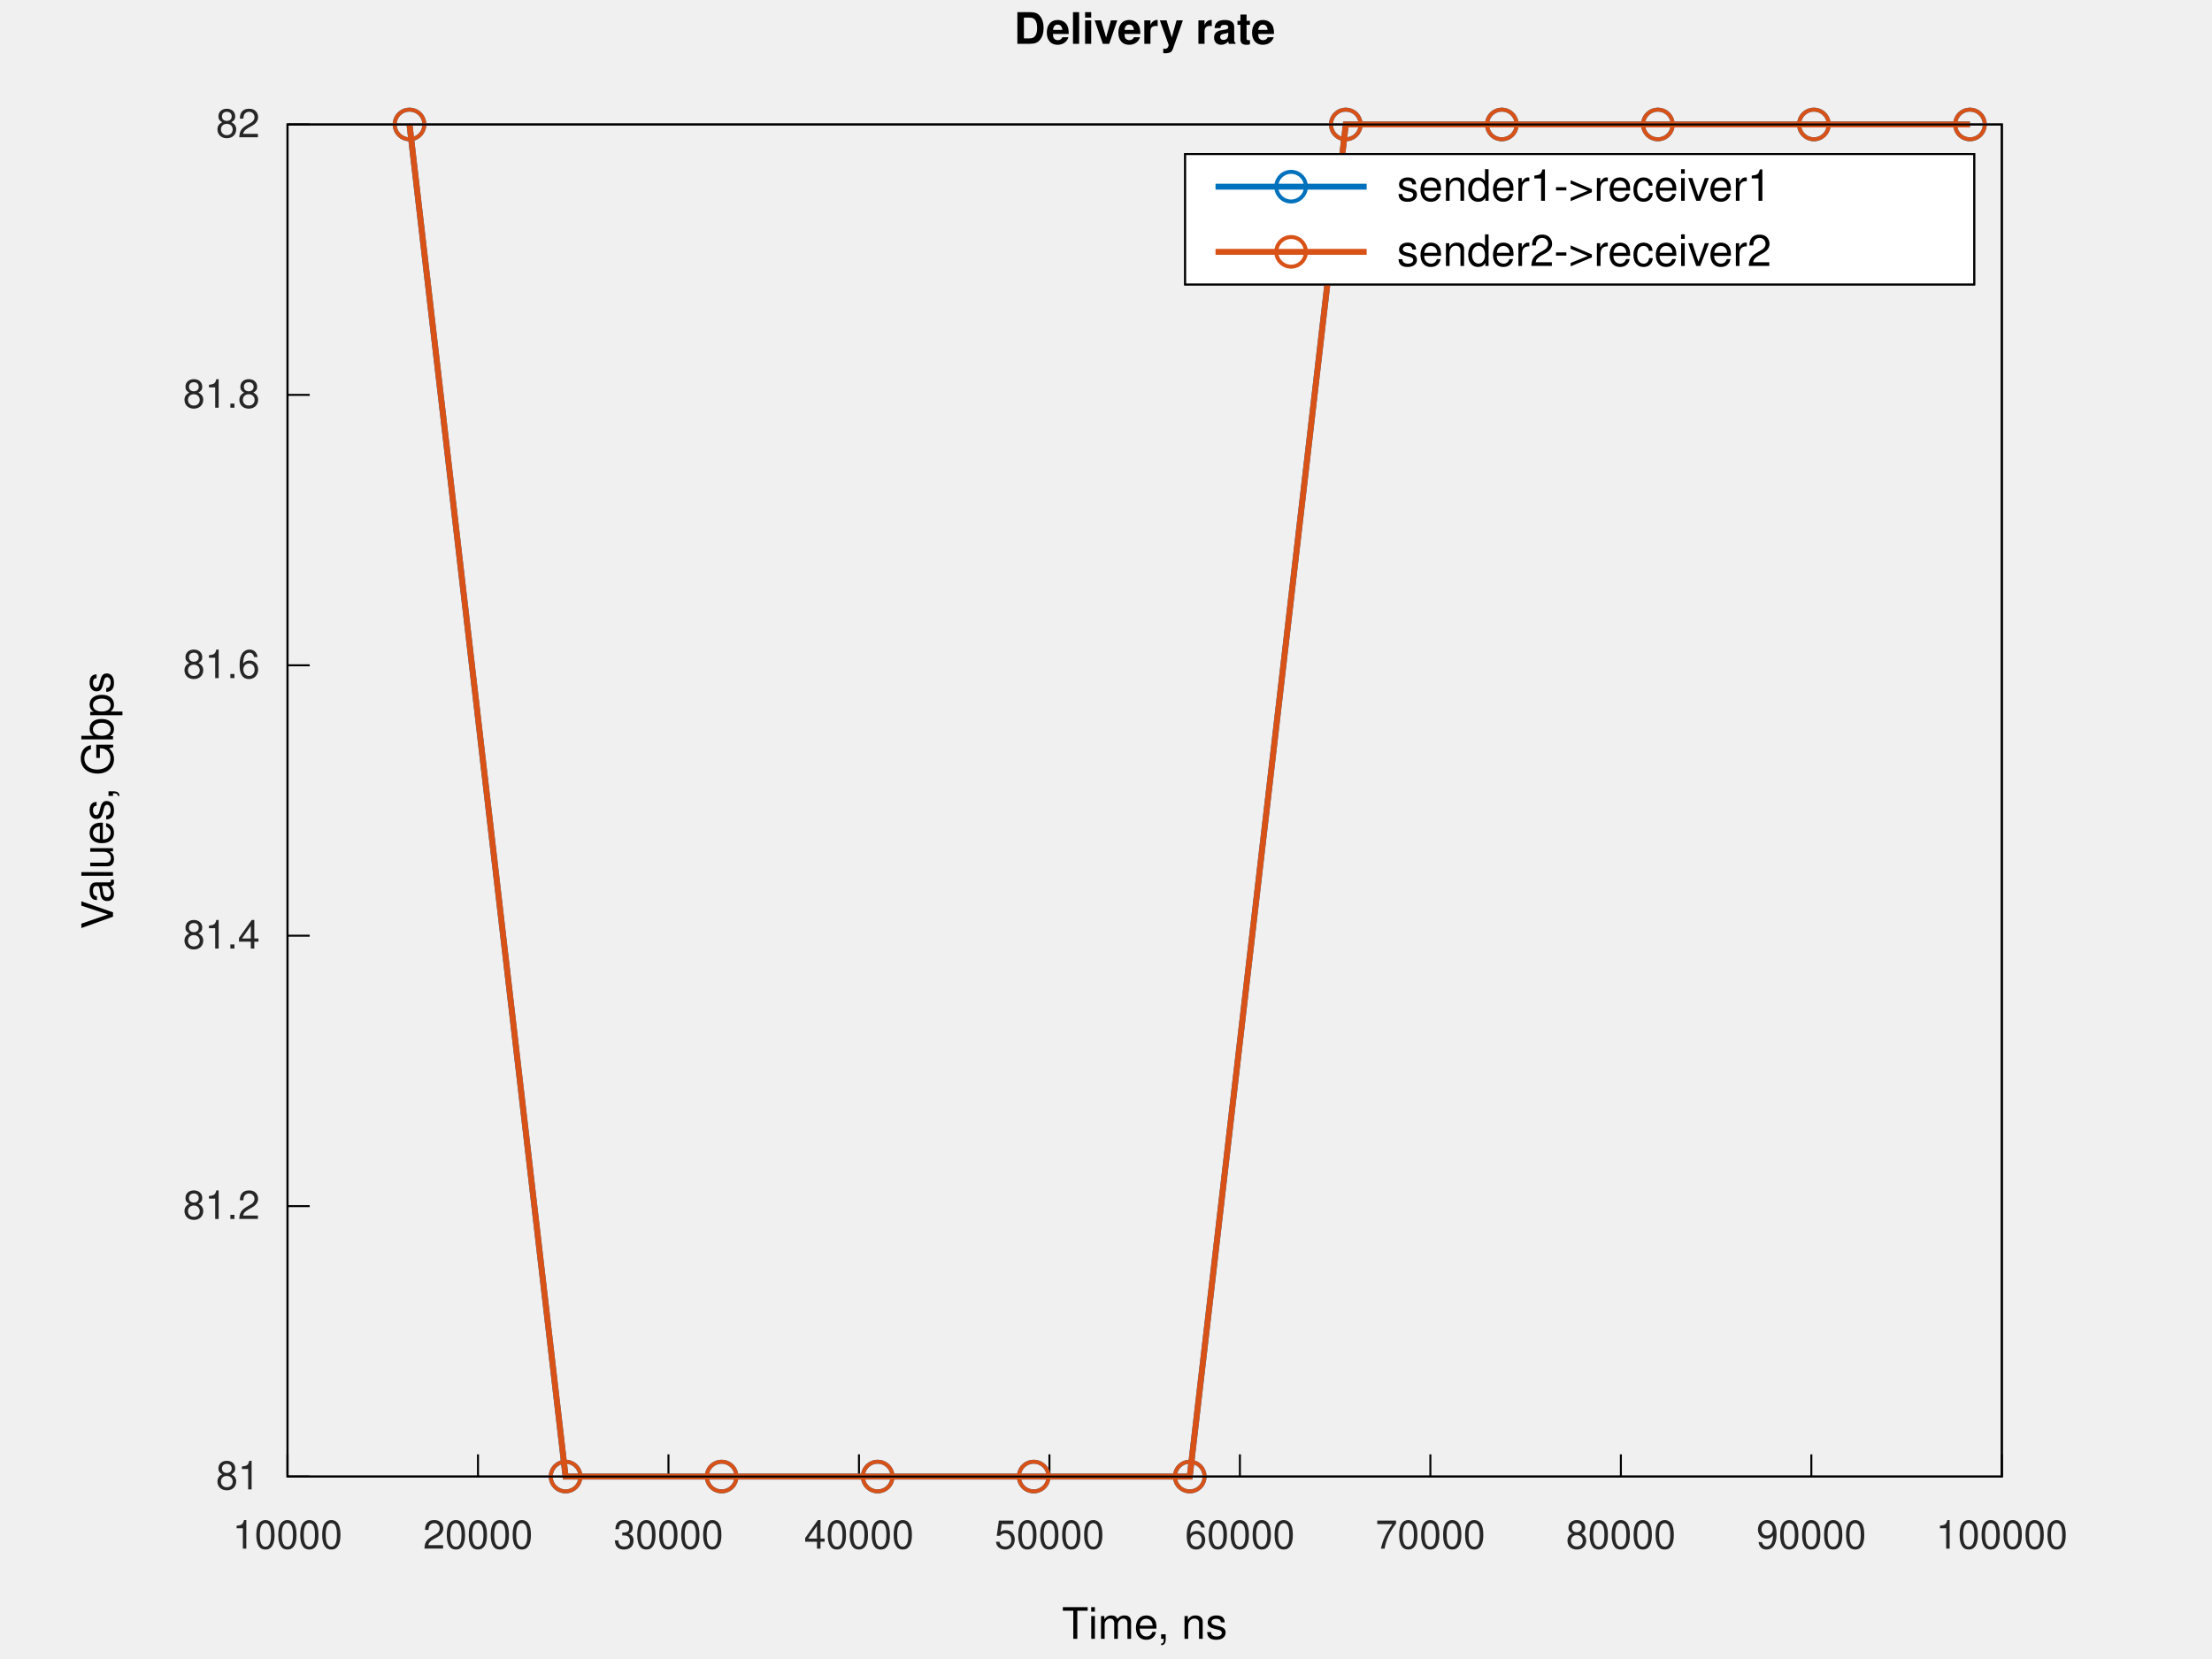
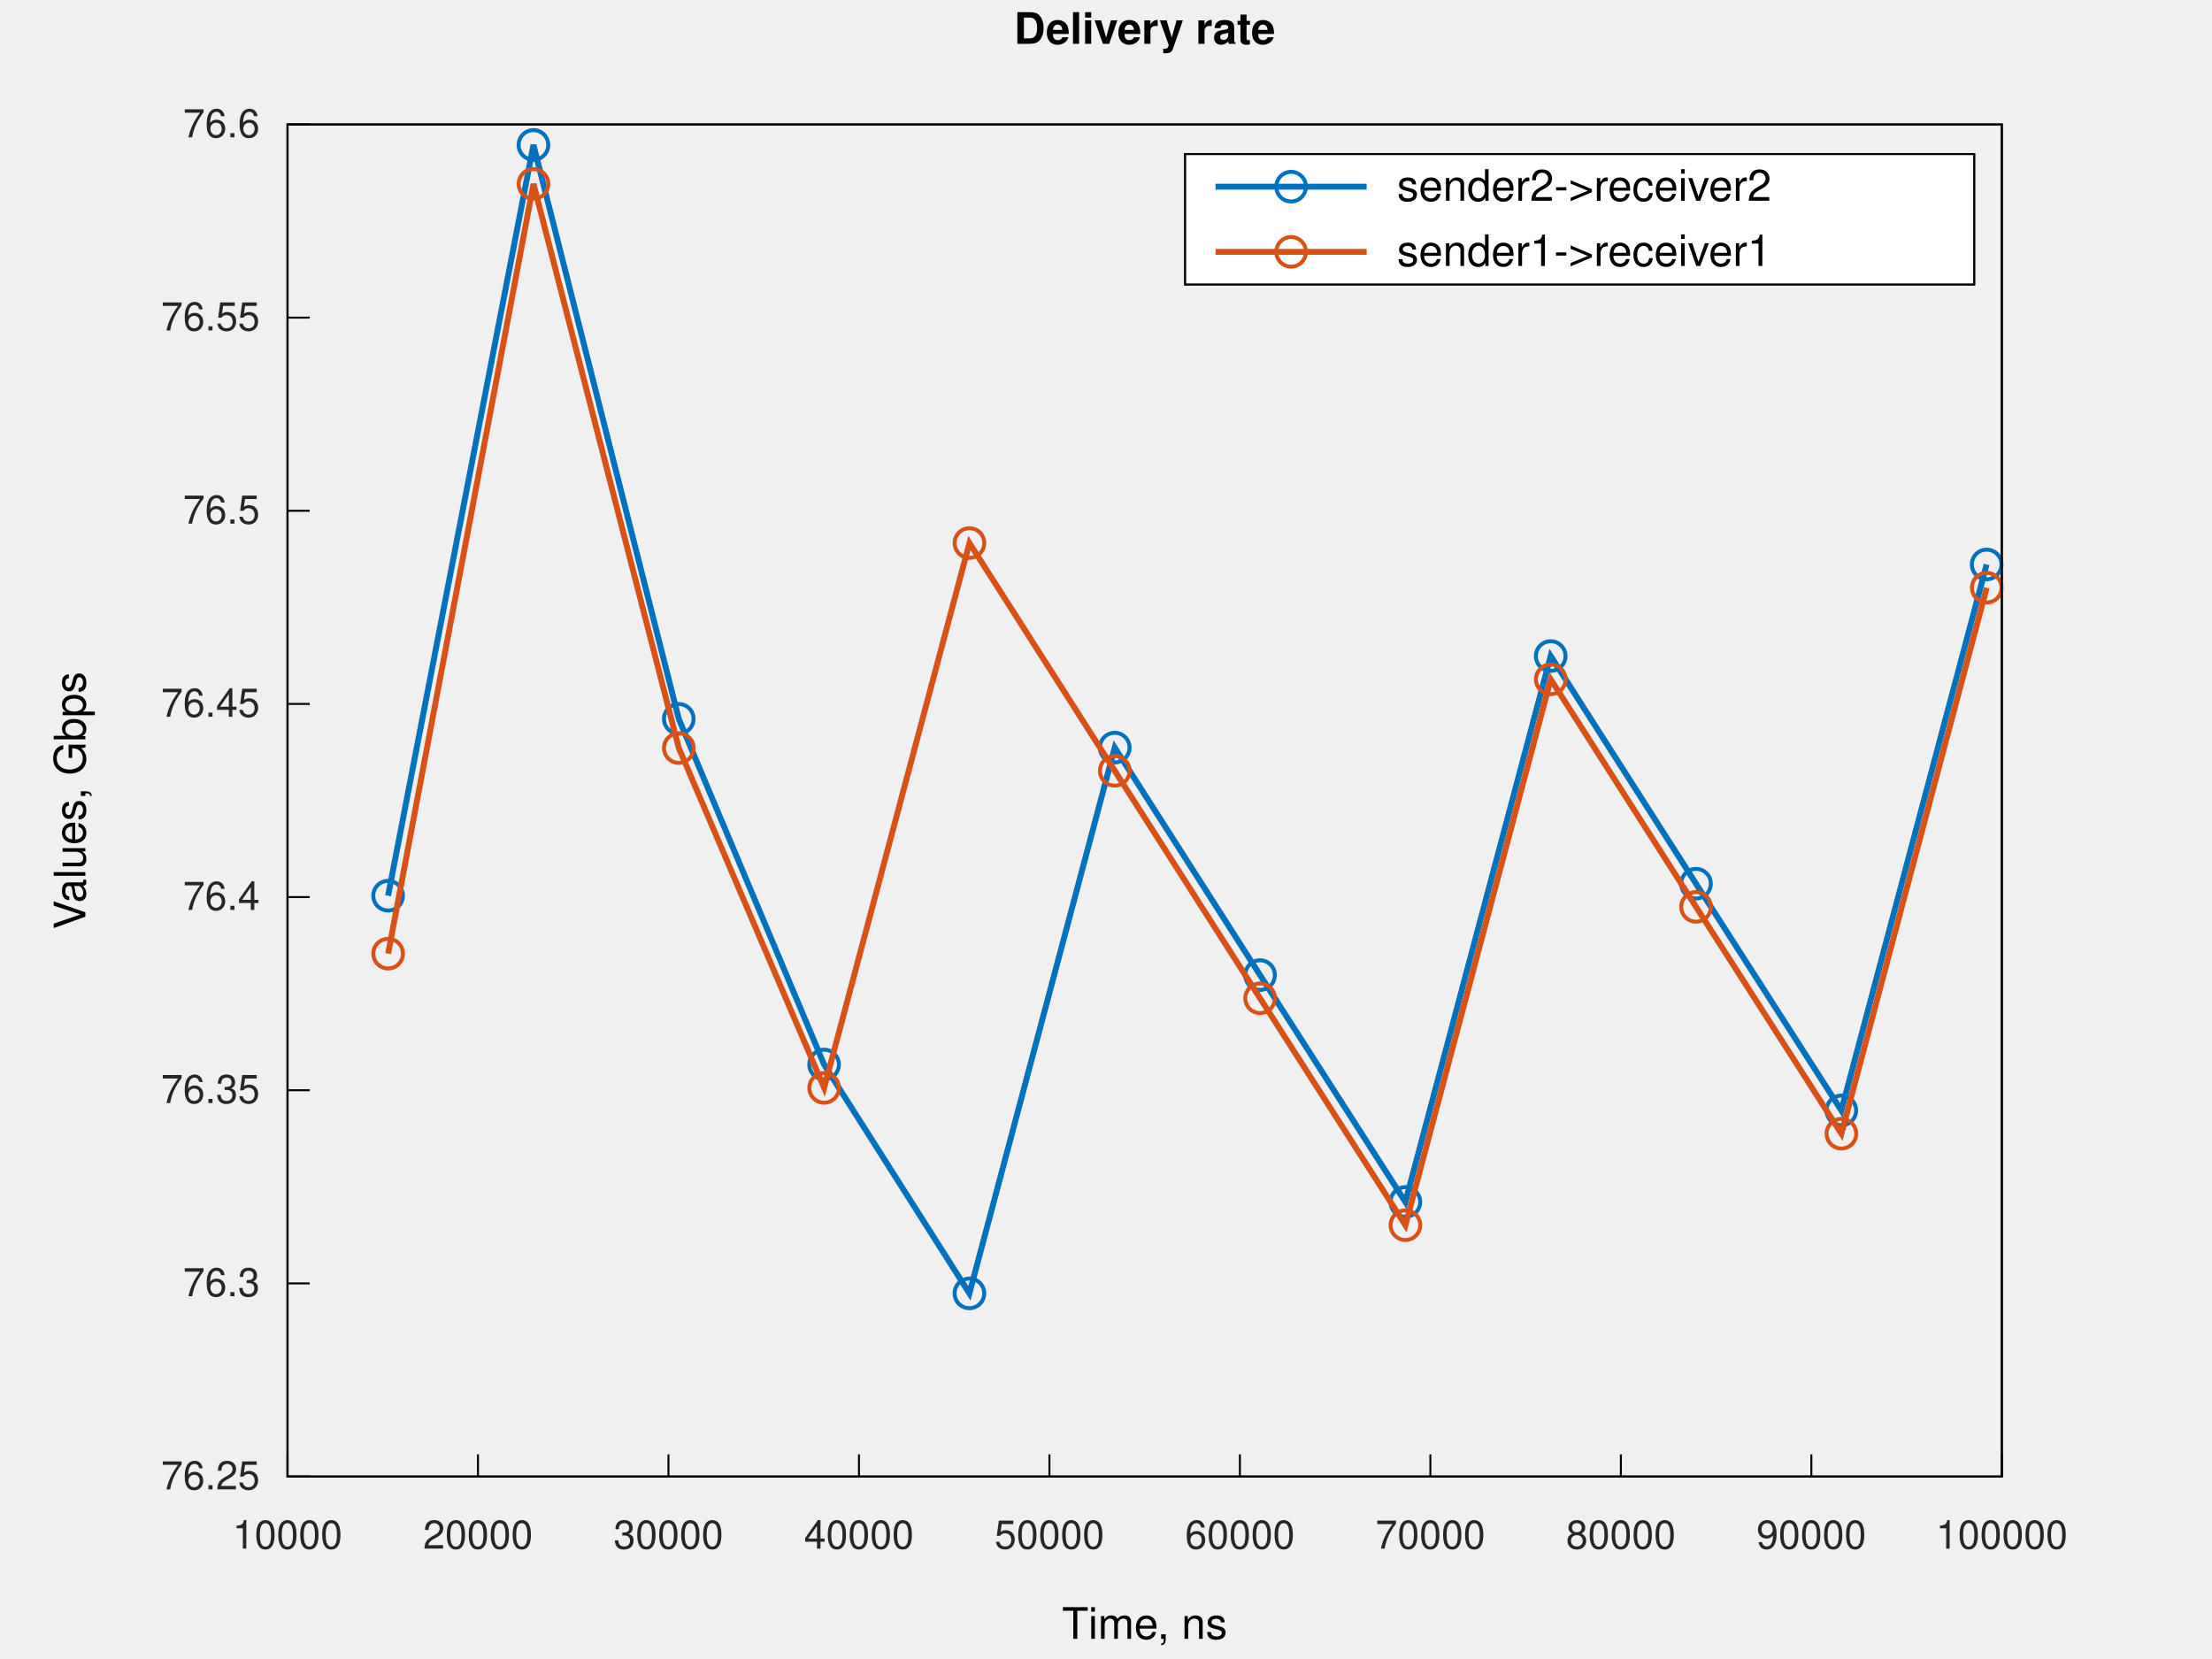
<svg xmlns="http://www.w3.org/2000/svg" xmlns:xlink="http://www.w3.org/1999/xlink" width="560" height="420" viewBox="0 0 560 420">
  <g id="gnuplot_canvas">
    <rect x="0" y="0" width="560" height="420" fill="none" />
    <defs>
      <circle id="gpDot" r="0.5" stroke-width="0.5" stroke="currentColor" />
      <path id="gpPt0" stroke-width="0.267" stroke="currentColor" d="M-1,0 h2 M0,-1 v2" />
      <path id="gpPt1" stroke-width="0.267" stroke="currentColor" d="M-1,-1 L1,1 M1,-1 L-1,1" />
      <path id="gpPt2" stroke-width="0.267" stroke="currentColor" d="M-1,0 L1,0 M0,-1 L0,1 M-1,-1 L1,1 M-1,1 L1,-1" />
      <rect id="gpPt3" stroke-width="0.267" stroke="currentColor" x="-1" y="-1" width="2" height="2" />
      <rect id="gpPt4" stroke-width="0.267" stroke="currentColor" fill="currentColor" x="-1" y="-1" width="2" height="2" />
      <circle id="gpPt5" stroke-width="0.267" stroke="currentColor" cx="0" cy="0" r="1" />
      <use xlink:href="#gpPt5" id="gpPt6" fill="currentColor" stroke="none" />
      <path id="gpPt7" stroke-width="0.267" stroke="currentColor" d="M0,-1.33 L-1.33,0.67 L1.33,0.67 z" />
      <use xlink:href="#gpPt7" id="gpPt8" fill="currentColor" stroke="none" />
      <use xlink:href="#gpPt7" id="gpPt9" stroke="currentColor" transform="rotate(180)" />
      <use xlink:href="#gpPt9" id="gpPt10" fill="currentColor" stroke="none" />
      <use xlink:href="#gpPt3" id="gpPt11" stroke="currentColor" transform="rotate(45)" />
      <use xlink:href="#gpPt11" id="gpPt12" fill="currentColor" stroke="none" />
      <path id="gpPt13" stroke-width="0.267" stroke="currentColor" d="M0,1.330 L1.265,0.411 L0.782,-1.067 L-0.782,-1.076 L-1.265,0.411 z" />
      <use xlink:href="#gpPt13" id="gpPt14" fill="currentColor" stroke="none" />
      <filter id="textbox" filterUnits="objectBoundingBox" x="0" y="0" height="1" width="1">
        <feFlood flood-color="white" flood-opacity="1" result="bgnd" />
        <feComposite in="SourceGraphic" in2="bgnd" operator="atop" />
      </filter>
      <filter id="greybox" filterUnits="objectBoundingBox" x="0" y="0" height="1" width="1">
        <feFlood flood-color="lightgrey" flood-opacity="1" result="grey" />
        <feComposite in="SourceGraphic" in2="grey" operator="atop" />
      </filter>
    </defs>
    <g fill="none" color="white" stroke="currentColor" stroke-width="1.00" stroke-linecap="butt" stroke-linejoin="miter">
</g>
    <g fill="none" color="white" stroke="currentColor" stroke-width="0.50" stroke-linecap="butt" stroke-linejoin="miter">
</g>
    <g fill="none" color="black" stroke="currentColor" stroke-width="0.50" stroke-linecap="butt" stroke-linejoin="miter">
      <path stroke="rgb(  0,   0,   0)" d="M72.79,373.81 L78.41,373.81  " />
      <g transform="translate(65.79,377.06)" stroke="none" fill="rgb(38,38,38)" font-family="Helvetica" font-size="10.00" text-anchor="end">
        <text>
-           <tspan font-family="Helvetica">81</tspan>
-         </text>
-       </g>
-     </g>
-     <g fill="none" color="black" stroke="currentColor" stroke-width="0.50" stroke-linecap="butt" stroke-linejoin="miter">
-       <path stroke="rgb(  0,   0,   0)" d="M72.79,305.35 L78.41,305.35  " />
-       <g transform="translate(65.79,308.60)" stroke="none" fill="rgb(38,38,38)" font-family="Helvetica" font-size="10.00" text-anchor="end">
-         <text>
-           <tspan font-family="Helvetica">81.2</tspan>
-         </text>
-       </g>
-     </g>
-     <g fill="none" color="black" stroke="currentColor" stroke-width="0.50" stroke-linecap="butt" stroke-linejoin="miter">
-       <path stroke="rgb(  0,   0,   0)" d="M72.79,236.89 L78.41,236.89  " />
-       <g transform="translate(65.79,240.14)" stroke="none" fill="rgb(38,38,38)" font-family="Helvetica" font-size="10.00" text-anchor="end">
-         <text>
-           <tspan font-family="Helvetica">81.4</tspan>
-         </text>
-       </g>
-     </g>
-     <g fill="none" color="black" stroke="currentColor" stroke-width="0.50" stroke-linecap="butt" stroke-linejoin="miter">
-       <path stroke="rgb(  0,   0,   0)" d="M72.79,168.43 L78.41,168.43  " />
-       <g transform="translate(65.79,171.68)" stroke="none" fill="rgb(38,38,38)" font-family="Helvetica" font-size="10.00" text-anchor="end">
-         <text>
-           <tspan font-family="Helvetica">81.6</tspan>
-         </text>
-       </g>
-     </g>
-     <g fill="none" color="black" stroke="currentColor" stroke-width="0.50" stroke-linecap="butt" stroke-linejoin="miter">
-       <path stroke="rgb(  0,   0,   0)" d="M72.79,99.97 L78.41,99.97  " />
-       <g transform="translate(65.79,103.22)" stroke="none" fill="rgb(38,38,38)" font-family="Helvetica" font-size="10.00" text-anchor="end">
-         <text>
-           <tspan font-family="Helvetica">81.8</tspan>
+           <tspan font-family="Helvetica">76.25</tspan>
+         </text>
+       </g>
+     </g>
+     <g fill="none" color="black" stroke="currentColor" stroke-width="0.50" stroke-linecap="butt" stroke-linejoin="miter">
+       <path stroke="rgb(  0,   0,   0)" d="M72.79,324.91 L78.41,324.91  " />
+       <g transform="translate(65.79,328.16)" stroke="none" fill="rgb(38,38,38)" font-family="Helvetica" font-size="10.00" text-anchor="end">
+         <text>
+           <tspan font-family="Helvetica">76.3</tspan>
+         </text>
+       </g>
+     </g>
+     <g fill="none" color="black" stroke="currentColor" stroke-width="0.50" stroke-linecap="butt" stroke-linejoin="miter">
+       <path stroke="rgb(  0,   0,   0)" d="M72.79,276.01 L78.41,276.01  " />
+       <g transform="translate(65.79,279.26)" stroke="none" fill="rgb(38,38,38)" font-family="Helvetica" font-size="10.00" text-anchor="end">
+         <text>
+           <tspan font-family="Helvetica">76.35</tspan>
+         </text>
+       </g>
+     </g>
+     <g fill="none" color="black" stroke="currentColor" stroke-width="0.50" stroke-linecap="butt" stroke-linejoin="miter">
+       <path stroke="rgb(  0,   0,   0)" d="M72.79,227.11 L78.41,227.11  " />
+       <g transform="translate(65.79,230.36)" stroke="none" fill="rgb(38,38,38)" font-family="Helvetica" font-size="10.00" text-anchor="end">
+         <text>
+           <tspan font-family="Helvetica">76.4</tspan>
+         </text>
+       </g>
+     </g>
+     <g fill="none" color="black" stroke="currentColor" stroke-width="0.50" stroke-linecap="butt" stroke-linejoin="miter">
+       <path stroke="rgb(  0,   0,   0)" d="M72.79,178.21 L78.41,178.21  " />
+       <g transform="translate(65.79,181.46)" stroke="none" fill="rgb(38,38,38)" font-family="Helvetica" font-size="10.00" text-anchor="end">
+         <text>
+           <tspan font-family="Helvetica">76.45</tspan>
+         </text>
+       </g>
+     </g>
+     <g fill="none" color="black" stroke="currentColor" stroke-width="0.50" stroke-linecap="butt" stroke-linejoin="miter">
+       <path stroke="rgb(  0,   0,   0)" d="M72.79,129.31 L78.41,129.31  " />
+       <g transform="translate(65.79,132.56)" stroke="none" fill="rgb(38,38,38)" font-family="Helvetica" font-size="10.00" text-anchor="end">
+         <text>
+           <tspan font-family="Helvetica">76.5</tspan>
+         </text>
+       </g>
+     </g>
+     <g fill="none" color="black" stroke="currentColor" stroke-width="0.50" stroke-linecap="butt" stroke-linejoin="miter">
+       <path stroke="rgb(  0,   0,   0)" d="M72.79,80.41 L78.41,80.41  " />
+       <g transform="translate(65.79,83.66)" stroke="none" fill="rgb(38,38,38)" font-family="Helvetica" font-size="10.00" text-anchor="end">
+         <text>
+           <tspan font-family="Helvetica">76.55</tspan>
        </text>
      </g>
    </g>
    <g fill="none" color="black" stroke="currentColor" stroke-width="0.50" stroke-linecap="butt" stroke-linejoin="miter">
      <path stroke="rgb(  0,   0,   0)" d="M72.79,31.51 L78.41,31.51  " />
      <g transform="translate(65.79,34.76)" stroke="none" fill="rgb(38,38,38)" font-family="Helvetica" font-size="10.00" text-anchor="end">
        <text>
-           <tspan font-family="Helvetica">82</tspan>
+           <tspan font-family="Helvetica">76.6</tspan>
        </text>
      </g>
    </g>
    <g fill="none" color="black" stroke="currentColor" stroke-width="0.50" stroke-linecap="butt" stroke-linejoin="miter">
      <path stroke="rgb(  0,   0,   0)" d="M72.79,373.81 L72.79,368.19  " />
      <g transform="translate(72.79,392.06)" stroke="none" fill="rgb(38,38,38)" font-family="Helvetica" font-size="10.00" text-anchor="middle">
        <text>
          <tspan font-family="Helvetica">10000</tspan>
        </text>
      </g>
    </g>
    <g fill="none" color="black" stroke="currentColor" stroke-width="0.50" stroke-linecap="butt" stroke-linejoin="miter">
      <path stroke="rgb(  0,   0,   0)" d="M121.01,373.81 L121.01,368.19  " />
      <g transform="translate(121.01,392.06)" stroke="none" fill="rgb(38,38,38)" font-family="Helvetica" font-size="10.00" text-anchor="middle">
        <text>
          <tspan font-family="Helvetica">20000</tspan>
        </text>
      </g>
    </g>
    <g fill="none" color="black" stroke="currentColor" stroke-width="0.50" stroke-linecap="butt" stroke-linejoin="miter">
      <path stroke="rgb(  0,   0,   0)" d="M169.23,373.81 L169.23,368.19  " />
      <g transform="translate(169.23,392.06)" stroke="none" fill="rgb(38,38,38)" font-family="Helvetica" font-size="10.00" text-anchor="middle">
        <text>
          <tspan font-family="Helvetica">30000</tspan>
        </text>
      </g>
    </g>
    <g fill="none" color="black" stroke="currentColor" stroke-width="0.50" stroke-linecap="butt" stroke-linejoin="miter">
      <path stroke="rgb(  0,   0,   0)" d="M217.46,373.81 L217.46,368.19  " />
      <g transform="translate(217.46,392.06)" stroke="none" fill="rgb(38,38,38)" font-family="Helvetica" font-size="10.00" text-anchor="middle">
        <text>
          <tspan font-family="Helvetica">40000</tspan>
        </text>
      </g>
    </g>
    <g fill="none" color="black" stroke="currentColor" stroke-width="0.50" stroke-linecap="butt" stroke-linejoin="miter">
      <path stroke="rgb(  0,   0,   0)" d="M265.68,373.81 L265.68,368.19  " />
      <g transform="translate(265.68,392.06)" stroke="none" fill="rgb(38,38,38)" font-family="Helvetica" font-size="10.00" text-anchor="middle">
        <text>
          <tspan font-family="Helvetica">50000</tspan>
        </text>
      </g>
    </g>
    <g fill="none" color="black" stroke="currentColor" stroke-width="0.50" stroke-linecap="butt" stroke-linejoin="miter">
      <path stroke="rgb(  0,   0,   0)" d="M313.90,373.81 L313.90,368.19  " />
      <g transform="translate(313.90,392.06)" stroke="none" fill="rgb(38,38,38)" font-family="Helvetica" font-size="10.00" text-anchor="middle">
        <text>
          <tspan font-family="Helvetica">60000</tspan>
        </text>
      </g>
    </g>
    <g fill="none" color="black" stroke="currentColor" stroke-width="0.50" stroke-linecap="butt" stroke-linejoin="miter">
      <path stroke="rgb(  0,   0,   0)" d="M362.12,373.81 L362.12,368.19  " />
      <g transform="translate(362.12,392.06)" stroke="none" fill="rgb(38,38,38)" font-family="Helvetica" font-size="10.00" text-anchor="middle">
        <text>
          <tspan font-family="Helvetica">70000</tspan>
        </text>
      </g>
    </g>
    <g fill="none" color="black" stroke="currentColor" stroke-width="0.50" stroke-linecap="butt" stroke-linejoin="miter">
      <path stroke="rgb(  0,   0,   0)" d="M410.35,373.81 L410.35,368.19  " />
      <g transform="translate(410.35,392.06)" stroke="none" fill="rgb(38,38,38)" font-family="Helvetica" font-size="10.00" text-anchor="middle">
        <text>
          <tspan font-family="Helvetica">80000</tspan>
        </text>
      </g>
    </g>
    <g fill="none" color="black" stroke="currentColor" stroke-width="0.50" stroke-linecap="butt" stroke-linejoin="miter">
      <path stroke="rgb(  0,   0,   0)" d="M458.57,373.81 L458.57,368.19  " />
      <g transform="translate(458.57,392.06)" stroke="none" fill="rgb(38,38,38)" font-family="Helvetica" font-size="10.00" text-anchor="middle">
        <text>
          <tspan font-family="Helvetica">90000</tspan>
        </text>
      </g>
    </g>
    <g fill="none" color="black" stroke="currentColor" stroke-width="0.50" stroke-linecap="butt" stroke-linejoin="miter">
      <path stroke="rgb(  0,   0,   0)" d="M506.79,373.81 L506.79,368.19  " />
      <g transform="translate(506.79,392.06)" stroke="none" fill="rgb(38,38,38)" font-family="Helvetica" font-size="10.00" text-anchor="middle">
        <text>
          <tspan font-family="Helvetica">100000</tspan>
        </text>
      </g>
    </g>
    <g fill="none" color="black" stroke="currentColor" stroke-width="0.50" stroke-linecap="butt" stroke-linejoin="miter">
</g>
    <g fill="none" color="black" stroke="currentColor" stroke-width="0.50" stroke-linecap="butt" stroke-linejoin="miter">
      <path stroke="rgb(  0,   0,   0)" d="M72.79,31.51 L72.79,373.81 L506.79,373.81 L506.79,31.51 L72.79,31.51 Z  " />
    </g>
    <g fill="none" color="black" stroke="currentColor" stroke-width="0.50" stroke-linecap="butt" stroke-linejoin="miter">
</g>
    <g fill="none" color="black" stroke="currentColor" stroke-width="0.50" stroke-linecap="butt" stroke-linejoin="miter">
      <path stroke="rgb(  0,   0,   0)" d="M300.04,72.01 L300.04,39.01 L499.79,39.01 L499.79,72.01 L300.04,72.01 Z  " />
    </g>
    <g id="gnuplot_plot_1a" fill="none">
      <g fill="none" color="white" stroke="rgb(  0,   0,   0)" stroke-width="1.50" stroke-linecap="butt" stroke-linejoin="miter">
</g>
      <g fill="none" color="black" stroke="currentColor" stroke-width="1.50" stroke-linecap="butt" stroke-linejoin="miter">
-         <path stroke="rgb(  0, 113, 188)" d="M103.67,31.51 L143.18,373.81 L182.69,373.81 L222.19,373.81 L261.70,373.81 L301.20,373.81 L340.70,31.51 L380.21,31.51   L419.71,31.51 L459.21,31.51 L498.72,31.51  " />
-         <use xlink:href="#gpPt5" transform="translate(103.67,31.51) scale(3.75)" color="rgb(  0, 113, 188)" />
-         <use xlink:href="#gpPt5" transform="translate(143.18,373.81) scale(3.75)" color="rgb(  0, 113, 188)" />
-         <use xlink:href="#gpPt5" transform="translate(182.69,373.81) scale(3.75)" color="rgb(  0, 113, 188)" />
-         <use xlink:href="#gpPt5" transform="translate(222.19,373.81) scale(3.75)" color="rgb(  0, 113, 188)" />
-         <use xlink:href="#gpPt5" transform="translate(261.70,373.81) scale(3.75)" color="rgb(  0, 113, 188)" />
-         <use xlink:href="#gpPt5" transform="translate(301.20,373.81) scale(3.75)" color="rgb(  0, 113, 188)" />
-         <use xlink:href="#gpPt5" transform="translate(340.70,31.51) scale(3.75)" color="rgb(  0, 113, 188)" />
-         <use xlink:href="#gpPt5" transform="translate(380.21,31.51) scale(3.75)" color="rgb(  0, 113, 188)" />
-         <use xlink:href="#gpPt5" transform="translate(419.71,31.51) scale(3.75)" color="rgb(  0, 113, 188)" />
-         <use xlink:href="#gpPt5" transform="translate(459.21,31.51) scale(3.75)" color="rgb(  0, 113, 188)" />
-         <use xlink:href="#gpPt5" transform="translate(498.72,31.51) scale(3.75)" color="rgb(  0, 113, 188)" />
+         <path stroke="rgb(  0, 113, 188)" d="M98.25,226.76 L135.05,36.70 L171.84,181.99 L208.63,269.50 L245.42,327.44 L282.21,189.27 L319.00,246.86 L355.79,304.29   L392.58,166.09 L429.37,223.72 L466.16,281.12 L502.95,142.90  " />
+         <use xlink:href="#gpPt5" transform="translate(98.25,226.76) scale(3.75)" color="rgb(  0, 113, 188)" />
+         <use xlink:href="#gpPt5" transform="translate(135.05,36.70) scale(3.75)" color="rgb(  0, 113, 188)" />
+         <use xlink:href="#gpPt5" transform="translate(171.84,181.99) scale(3.75)" color="rgb(  0, 113, 188)" />
+         <use xlink:href="#gpPt5" transform="translate(208.63,269.50) scale(3.75)" color="rgb(  0, 113, 188)" />
+         <use xlink:href="#gpPt5" transform="translate(245.42,327.44) scale(3.75)" color="rgb(  0, 113, 188)" />
+         <use xlink:href="#gpPt5" transform="translate(282.21,189.27) scale(3.75)" color="rgb(  0, 113, 188)" />
+         <use xlink:href="#gpPt5" transform="translate(319.00,246.86) scale(3.75)" color="rgb(  0, 113, 188)" />
+         <use xlink:href="#gpPt5" transform="translate(355.79,304.29) scale(3.75)" color="rgb(  0, 113, 188)" />
+         <use xlink:href="#gpPt5" transform="translate(392.58,166.09) scale(3.75)" color="rgb(  0, 113, 188)" />
+         <use xlink:href="#gpPt5" transform="translate(429.37,223.72) scale(3.75)" color="rgb(  0, 113, 188)" />
+         <use xlink:href="#gpPt5" transform="translate(466.16,281.12) scale(3.75)" color="rgb(  0, 113, 188)" />
+         <use xlink:href="#gpPt5" transform="translate(502.95,142.90) scale(3.75)" color="rgb(  0, 113, 188)" />
      </g>
    </g>
    <g id="gnuplot_plot_2a" fill="none">
      <g fill="none" color="black" stroke="currentColor" stroke-width="1.50" stroke-linecap="butt" stroke-linejoin="miter">
-         <path stroke="rgb(216,  82,  24)" d="M103.68,31.51 L143.19,373.81 L182.69,373.81 L222.20,373.81 L261.70,373.81 L301.20,373.81 L340.71,31.51 L380.21,31.51   L419.72,31.51 L459.22,31.51 L498.72,31.51  " />
-         <use xlink:href="#gpPt5" transform="translate(103.68,31.51) scale(3.75)" color="rgb(216,  82,  24)" />
-         <use xlink:href="#gpPt5" transform="translate(143.19,373.81) scale(3.75)" color="rgb(216,  82,  24)" />
-         <use xlink:href="#gpPt5" transform="translate(182.69,373.81) scale(3.75)" color="rgb(216,  82,  24)" />
-         <use xlink:href="#gpPt5" transform="translate(222.20,373.81) scale(3.75)" color="rgb(216,  82,  24)" />
-         <use xlink:href="#gpPt5" transform="translate(261.70,373.81) scale(3.75)" color="rgb(216,  82,  24)" />
-         <use xlink:href="#gpPt5" transform="translate(301.20,373.81) scale(3.75)" color="rgb(216,  82,  24)" />
-         <use xlink:href="#gpPt5" transform="translate(340.71,31.51) scale(3.75)" color="rgb(216,  82,  24)" />
-         <use xlink:href="#gpPt5" transform="translate(380.21,31.51) scale(3.75)" color="rgb(216,  82,  24)" />
-         <use xlink:href="#gpPt5" transform="translate(419.72,31.51) scale(3.75)" color="rgb(216,  82,  24)" />
-         <use xlink:href="#gpPt5" transform="translate(459.22,31.51) scale(3.75)" color="rgb(216,  82,  24)" />
-         <use xlink:href="#gpPt5" transform="translate(498.72,31.51) scale(3.75)" color="rgb(216,  82,  24)" />
+         <path stroke="rgb(216,  82,  24)" d="M98.26,241.43 L135.06,46.56 L171.85,189.38 L208.64,275.42 L245.43,137.48 L282.22,195.15 L319.01,252.73 L355.80,310.17   L392.59,171.98 L429.38,229.59 L466.18,287.01 L502.97,148.79  " />
+         <use xlink:href="#gpPt5" transform="translate(98.26,241.43) scale(3.75)" color="rgb(216,  82,  24)" />
+         <use xlink:href="#gpPt5" transform="translate(135.06,46.56) scale(3.75)" color="rgb(216,  82,  24)" />
+         <use xlink:href="#gpPt5" transform="translate(171.85,189.38) scale(3.75)" color="rgb(216,  82,  24)" />
+         <use xlink:href="#gpPt5" transform="translate(208.64,275.42) scale(3.75)" color="rgb(216,  82,  24)" />
+         <use xlink:href="#gpPt5" transform="translate(245.43,137.48) scale(3.75)" color="rgb(216,  82,  24)" />
+         <use xlink:href="#gpPt5" transform="translate(282.22,195.15) scale(3.75)" color="rgb(216,  82,  24)" />
+         <use xlink:href="#gpPt5" transform="translate(319.01,252.73) scale(3.75)" color="rgb(216,  82,  24)" />
+         <use xlink:href="#gpPt5" transform="translate(355.80,310.17) scale(3.75)" color="rgb(216,  82,  24)" />
+         <use xlink:href="#gpPt5" transform="translate(392.59,171.98) scale(3.75)" color="rgb(216,  82,  24)" />
+         <use xlink:href="#gpPt5" transform="translate(429.38,229.59) scale(3.75)" color="rgb(216,  82,  24)" />
+         <use xlink:href="#gpPt5" transform="translate(466.18,287.01) scale(3.75)" color="rgb(216,  82,  24)" />
+         <use xlink:href="#gpPt5" transform="translate(502.97,148.79) scale(3.75)" color="rgb(216,  82,  24)" />
      </g>
    </g>
    <g id="gnuplot_plot_3a">
      <g fill="none" color="black" stroke="currentColor" stroke-width="1.50" stroke-linecap="butt" stroke-linejoin="miter">
</g>
    </g>
    <g id="gnuplot_plot_4a">
      <g fill="none" color="black" stroke="currentColor" stroke-width="1.50" stroke-linecap="butt" stroke-linejoin="miter">
</g>
    </g>
    <g stroke="none" shape-rendering="crispEdges">
      <polygon fill="white" points="300.04,72.01 499.79,72.01 499.79,39.01 300.04,39.01 " />
    </g>
    <g fill="none" color="white" stroke="white" stroke-width="0.50" stroke-linecap="butt" stroke-linejoin="miter">
</g>
    <g fill="none" color="black" stroke="currentColor" stroke-width="0.50" stroke-linecap="butt" stroke-linejoin="miter">
      <path stroke="rgb(  0,   0,   0)" d="M300.04,72.01 L300.04,39.01 L499.79,39.01 L499.79,72.01 L300.04,72.01 Z  " />
    </g>
    <g id="gnuplot_plot_1a" fill="none">
      <g fill="none" color="white" stroke="rgb(  0,   0,   0)" stroke-width="1.50" stroke-linecap="butt" stroke-linejoin="miter">
</g>
      <g fill="none" color="black" stroke="currentColor" stroke-width="1.50" stroke-linecap="butt" stroke-linejoin="miter">
</g>
    </g>
    <g id="gnuplot_plot_2a" fill="none">
      <g fill="none" color="black" stroke="currentColor" stroke-width="1.50" stroke-linecap="butt" stroke-linejoin="miter">
</g>
    </g>
    <g id="gnuplot_plot_3a">
      <g fill="none" color="black" stroke="currentColor" stroke-width="1.50" stroke-linecap="butt" stroke-linejoin="miter">
        <g transform="translate(353.68,50.84)" stroke="none" fill="rgb(0,0,0)" font-family="Helvetica" font-size="11.00" text-anchor="start">
+           <text>
+             <tspan font-family="Helvetica">sender2-&gt;receiver2</tspan>
+           </text>
+         </g>
+       </g>
+       <g fill="none" color="black" stroke="currentColor" stroke-width="1.50" stroke-linecap="butt" stroke-linejoin="miter">
+         <path stroke="rgb(  0, 113, 188)" d="M307.73,47.26 L345.99,47.26  " />
+         <use xlink:href="#gpPt5" transform="translate(326.86,47.26) scale(3.75)" color="rgb(  0, 113, 188)" />
+       </g>
+     </g>
+     <g id="gnuplot_plot_4a">
+       <g fill="none" color="black" stroke="currentColor" stroke-width="1.50" stroke-linecap="butt" stroke-linejoin="miter">
+         <g transform="translate(353.68,67.34)" stroke="none" fill="rgb(0,0,0)" font-family="Helvetica" font-size="11.00" text-anchor="start">
          <text>
            <tspan font-family="Helvetica">sender1-&gt;receiver1</tspan>
          </text>
        </g>
      </g>
      <g fill="none" color="black" stroke="currentColor" stroke-width="1.50" stroke-linecap="butt" stroke-linejoin="miter">
-         <path stroke="rgb(  0, 113, 188)" d="M307.73,47.26 L345.99,47.26  " />
-         <use xlink:href="#gpPt5" transform="translate(326.86,47.26) scale(3.75)" color="rgb(  0, 113, 188)" />
-       </g>
-     </g>
-     <g id="gnuplot_plot_4a">
-       <g fill="none" color="black" stroke="currentColor" stroke-width="1.50" stroke-linecap="butt" stroke-linejoin="miter">
-         <g transform="translate(353.68,67.34)" stroke="none" fill="rgb(0,0,0)" font-family="Helvetica" font-size="11.00" text-anchor="start">
-           <text>
-             <tspan font-family="Helvetica">sender2-&gt;receiver2</tspan>
-           </text>
-         </g>
-       </g>
-       <g fill="none" color="black" stroke="currentColor" stroke-width="1.50" stroke-linecap="butt" stroke-linejoin="miter">
        <path stroke="rgb(216,  82,  24)" d="M307.73,63.76 L345.99,63.76  " />
        <use xlink:href="#gpPt5" transform="translate(326.86,63.76) scale(3.75)" color="rgb(216,  82,  24)" />
      </g>
    </g>
    <g fill="none" color="white" stroke="rgb(216,  82,  24)" stroke-width="2.00" stroke-linecap="butt" stroke-linejoin="miter">
</g>
    <g fill="none" color="black" stroke="currentColor" stroke-width="2.00" stroke-linecap="butt" stroke-linejoin="miter">
</g>
    <g fill="none" color="black" stroke="black" stroke-width="0.50" stroke-linecap="butt" stroke-linejoin="miter">
</g>
    <g fill="none" color="black" stroke="currentColor" stroke-width="0.50" stroke-linecap="butt" stroke-linejoin="miter">
      <path stroke="rgb(  0,   0,   0)" d="M72.79,31.51 L72.79,373.81 L506.79,373.81 L506.79,31.51 L72.79,31.51 Z  " />
-       <g transform="translate(28.61,202.66) rotate(270.00)" stroke="none" fill="rgb(0,0,0)" font-family="Helvetica" font-size="11.00" text-anchor="middle">
+       <g transform="translate(21.61,202.66) rotate(270.00)" stroke="none" fill="rgb(0,0,0)" font-family="Helvetica" font-size="11.00" text-anchor="middle">
        <text>
          <tspan font-family="Helvetica">Values, Gbps</tspan>
        </text>
      </g>
    </g>
    <g fill="none" color="black" stroke="currentColor" stroke-width="0.50" stroke-linecap="butt" stroke-linejoin="miter">
      <g transform="translate(289.79,414.89)" stroke="none" fill="rgb(0,0,0)" font-family="Helvetica" font-size="11.00" text-anchor="middle">
        <text>
          <tspan font-family="Helvetica">Time, ns</tspan>
        </text>
      </g>
    </g>
    <g fill="none" color="black" stroke="currentColor" stroke-width="0.50" stroke-linecap="butt" stroke-linejoin="miter">
</g>
    <g fill="none" color="black" stroke="currentColor" stroke-width="0.50" stroke-linecap="butt" stroke-linejoin="miter">
      <g transform="translate(289.79,11.09)" stroke="none" fill="rgb(0,0,0)" font-family="Helvetica" font-size="11.00" text-anchor="middle">
        <text>
          <tspan font-family="Helvetica" font-weight="bold">Delivery rate</tspan>
        </text>
      </g>
    </g>
    <g fill="none" color="black" stroke="currentColor" stroke-width="0.50" stroke-linecap="butt" stroke-linejoin="miter">
</g>
  </g>
</svg>
